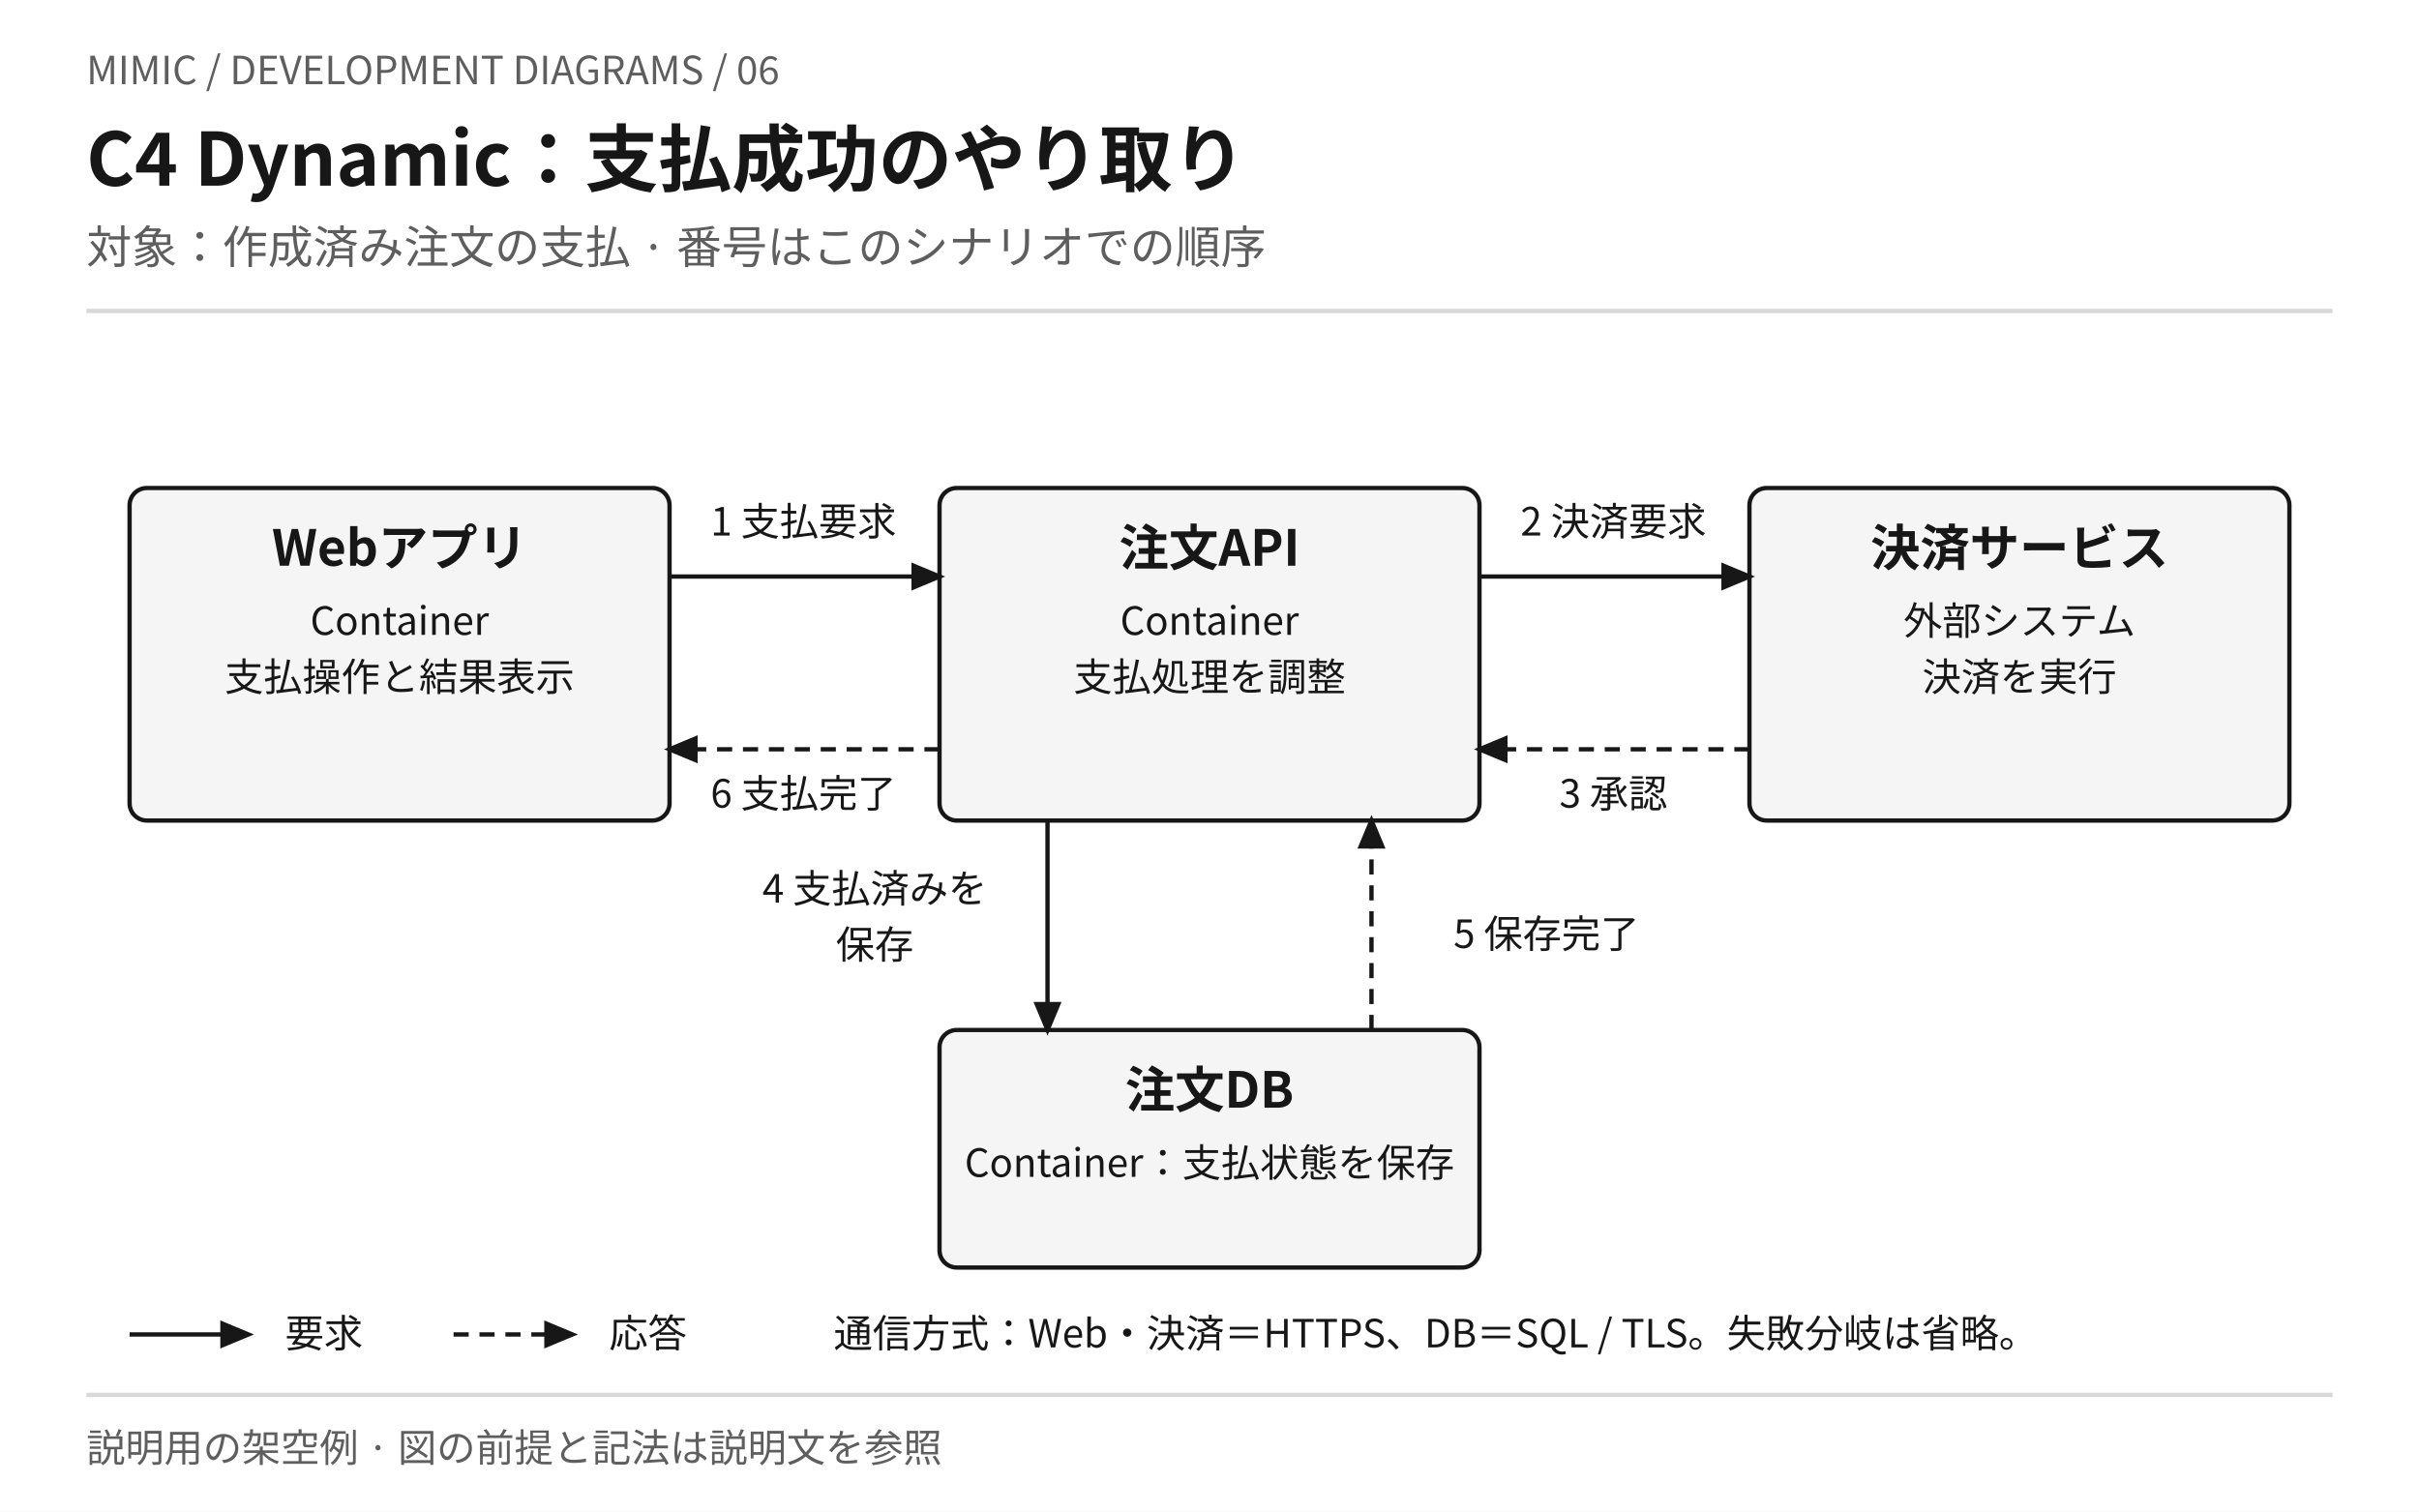
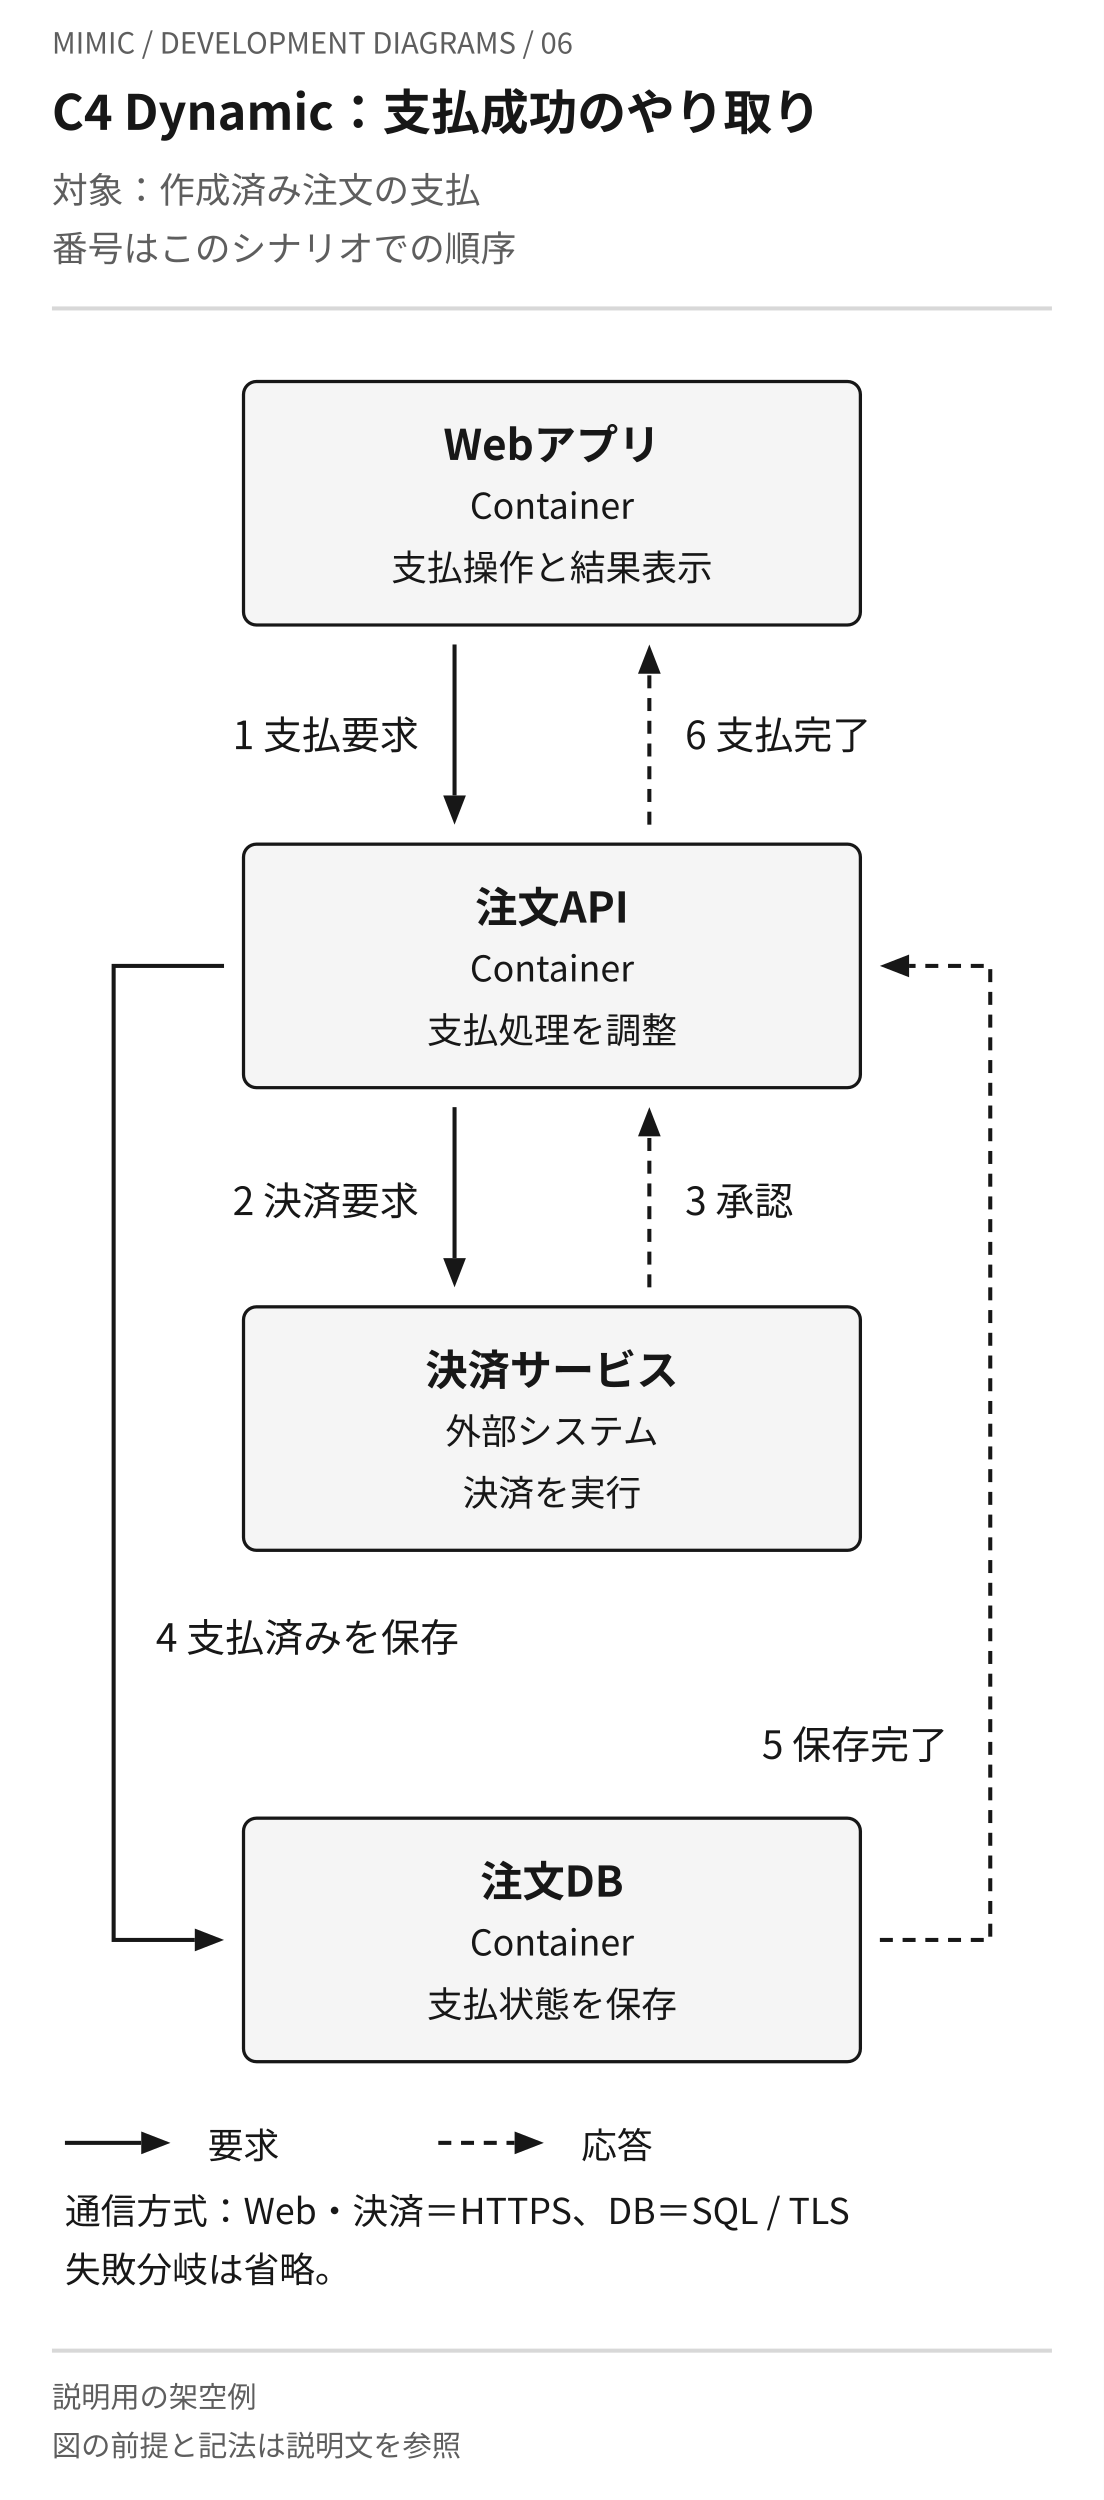
- <svg xmlns="http://www.w3.org/2000/svg" viewBox="0 0 1120 700" role="img" aria-labelledby="title desc">
-   <rect x="0" y="0" width="1120" height="700" fill="#ffffff" stroke="none" stroke-width="2" />
-   <text x="40" y="39" fill="#5e5e5e" font-family="Noto Sans CJK JP, sans-serif" font-size="18" font-weight="400" text-anchor="start">MIMIC  /  DEVELOPMENT DIAGRAMS  /  06</text>
-   <text x="40" y="86" fill="#171717" font-family="Noto Sans CJK JP, sans-serif" font-size="34" font-weight="600" text-anchor="start">C4 Dynamic：支払成功のやり取り</text>
-   <text x="40" y="122" fill="#5e5e5e" font-family="Noto Sans CJK JP, sans-serif" font-size="21" font-weight="400" text-anchor="start">対象：作成済み注文の支払 · 番号はこのシナリオでの順序</text>
-   <line x1="40" y1="144" x2="1080" y2="144" stroke="#d8d8d8" stroke-width="2" />
-   <line x1="40" y1="646" x2="1080" y2="646" stroke="#d8d8d8" stroke-width="2" />
-   <text x="40" y="677" fill="#5e5e5e" font-family="Noto Sans CJK JP, sans-serif" font-size="18" font-weight="400" text-anchor="start">説明用の架空例 · 図の前提と記法は説明文を参照</text>
-   <rect x="60" y="226" width="250" height="154" fill="#f5f5f5" stroke="#171717" stroke-width="2" rx="8" />
-   <text x="185.0" y="262" fill="#171717" font-family="Noto Sans CJK JP, sans-serif" font-size="23" font-weight="600" text-anchor="middle">Webアプリ</text>
-   <text x="185.0" y="294" fill="#171717" font-family="Noto Sans CJK JP, sans-serif" font-size="18" font-weight="400" text-anchor="middle">Container</text>
-   <text x="185.0" y="320" fill="#171717" font-family="Noto Sans CJK JP, sans-serif" font-size="18" font-weight="400" text-anchor="middle">支払操作と結果表示</text>
-   <rect x="435" y="226" width="250" height="154" fill="#f5f5f5" stroke="#171717" stroke-width="2" rx="8" />
-   <text x="560.0" y="262" fill="#171717" font-family="Noto Sans CJK JP, sans-serif" font-size="23" font-weight="600" text-anchor="middle">注文API</text>
-   <text x="560.0" y="294" fill="#171717" font-family="Noto Sans CJK JP, sans-serif" font-size="18" font-weight="400" text-anchor="middle">Container</text>
-   <text x="560.0" y="320" fill="#171717" font-family="Noto Sans CJK JP, sans-serif" font-size="18" font-weight="400" text-anchor="middle">支払処理を調整</text>
-   <rect x="810" y="226" width="250" height="154" fill="#f5f5f5" stroke="#171717" stroke-width="2" rx="8" />
-   <text x="935.0" y="262" fill="#171717" font-family="Noto Sans CJK JP, sans-serif" font-size="23" font-weight="600" text-anchor="middle">決済サービス</text>
-   <text x="935.0" y="294" fill="#171717" font-family="Noto Sans CJK JP, sans-serif" font-size="18" font-weight="400" text-anchor="middle">外部システム</text>
-   <text x="935.0" y="320" fill="#171717" font-family="Noto Sans CJK JP, sans-serif" font-size="18" font-weight="400" text-anchor="middle">決済を実行</text>
-   <rect x="435" y="477" width="250" height="110" fill="#f5f5f5" stroke="#171717" stroke-width="2" rx="8" />
-   <text x="560.0" y="513" fill="#171717" font-family="Noto Sans CJK JP, sans-serif" font-size="23" font-weight="600" text-anchor="middle">注文DB</text>
-   <text x="560.0" y="545" fill="#171717" font-family="Noto Sans CJK JP, sans-serif" font-size="18" font-weight="400" text-anchor="middle">Container：支払状態を保存</text>
-   <line x1="310" y1="267" x2="435" y2="267" stroke="#171717" stroke-width="2" />
-   <polygon points="423.0,262.0 435,267 423.0,272.0" fill="#171717" stroke="#171717" stroke-width="2" />
-   <text x="372" y="248" fill="#171717" font-family="Noto Sans CJK JP, sans-serif" font-size="18" font-weight="400" text-anchor="middle">1 支払要求</text>
-   <line x1="435" y1="347" x2="310" y2="347" stroke="#171717" stroke-width="2" stroke-dasharray="7 5" />
-   <polygon points="322.0,352.0 310,347 322.0,342.0" fill="#171717" stroke="#171717" stroke-width="2" />
-   <text x="372" y="374" fill="#171717" font-family="Noto Sans CJK JP, sans-serif" font-size="18" font-weight="400" text-anchor="middle">6 支払完了</text>
-   <line x1="685" y1="267" x2="810" y2="267" stroke="#171717" stroke-width="2" />
-   <polygon points="798.0,262.0 810,267 798.0,272.0" fill="#171717" stroke="#171717" stroke-width="2" />
-   <text x="747" y="248" fill="#171717" font-family="Noto Sans CJK JP, sans-serif" font-size="18" font-weight="400" text-anchor="middle">2 決済要求</text>
-   <line x1="810" y1="347" x2="685" y2="347" stroke="#171717" stroke-width="2" stroke-dasharray="7 5" />
-   <polygon points="697.0,352.0 685,347 697.0,342.0" fill="#171717" stroke="#171717" stroke-width="2" />
-   <text x="747" y="374" fill="#171717" font-family="Noto Sans CJK JP, sans-serif" font-size="18" font-weight="400" text-anchor="middle">3 承認</text>
-   <line x1="485" y1="380" x2="485" y2="477" stroke="#171717" stroke-width="2" />
-   <polygon points="490.0,465.0 485,477 480.0,465.0" fill="#171717" stroke="#171717" stroke-width="2" />
-   <text x="405" y="418" fill="#171717" font-family="Noto Sans CJK JP, sans-serif" font-size="18" font-weight="400" text-anchor="middle">4 支払済みを</text>
-   <text x="405" y="444" fill="#171717" font-family="Noto Sans CJK JP, sans-serif" font-size="18" font-weight="400" text-anchor="middle">保存</text>
-   <line x1="635" y1="477" x2="635" y2="380" stroke="#171717" stroke-width="2" stroke-dasharray="7 5" />
-   <polygon points="630.0,392.0 635,380 640.0,392.0" fill="#171717" stroke="#171717" stroke-width="2" />
-   <text x="716" y="439" fill="#171717" font-family="Noto Sans CJK JP, sans-serif" font-size="18" font-weight="400" text-anchor="middle">5 保存完了</text>
-   <line x1="60" y1="618" x2="115" y2="618" stroke="#171717" stroke-width="2" />
-   <polygon points="103.0,613.0 115,618 103.0,623.0" fill="#171717" stroke="#171717" stroke-width="2" />
-   <text x="132" y="624" fill="#171717" font-family="Noto Sans CJK JP, sans-serif" font-size="18" font-weight="400" text-anchor="start">要求</text>
-   <line x1="210" y1="618" x2="265" y2="618" stroke="#171717" stroke-width="2" stroke-dasharray="7 5" />
-   <polygon points="253.0,613.0 265,618 253.0,623.0" fill="#171717" stroke="#171717" stroke-width="2" />
-   <text x="282" y="624" fill="#171717" font-family="Noto Sans CJK JP, sans-serif" font-size="18" font-weight="400" text-anchor="start">応答</text>
-   <text x="386" y="624" fill="#171717" font-family="Noto Sans CJK JP, sans-serif" font-size="18" font-weight="400" text-anchor="start">通信方式：Web・決済＝HTTPS、DB＝SQL / TLS。失敗分岐は省略。</text>
+ <svg xmlns="http://www.w3.org/2000/svg" viewBox="0 0 680 1540" role="img" aria-labelledby="title desc">
+   <rect x="0" y="0" width="680" height="1540" fill="#ffffff" stroke="none" stroke-width="2" />
+   <text x="32" y="33" fill="#5e5e5e" font-family="Noto Sans CJK JP, sans-serif" font-size="18" font-weight="400" text-anchor="start">MIMIC / DEVELOPMENT DIAGRAMS / 06</text>
+   <text x="32" y="80" fill="#171717" font-family="Noto Sans CJK JP, sans-serif" font-size="30" font-weight="600" text-anchor="start">C4 Dynamic：支払成功のやり取り</text>
+   <text x="32" y="125" fill="#5e5e5e" font-family="Noto Sans CJK JP, sans-serif" font-size="22" font-weight="400" text-anchor="start">対象：作成済み注文の支払</text>
+   <text x="32" y="161" fill="#5e5e5e" font-family="Noto Sans CJK JP, sans-serif" font-size="22" font-weight="400" text-anchor="start">番号はこのシナリオでの順序</text>
+   <line x1="32" y1="190" x2="648" y2="190" stroke="#d8d8d8" stroke-width="2.5" />
+   <line x1="32" y1="1448" x2="648" y2="1448" stroke="#d8d8d8" stroke-width="2.5" />
+   <text x="32" y="1483" fill="#5e5e5e" font-family="Noto Sans CJK JP, sans-serif" font-size="18" font-weight="400" text-anchor="start">説明用の架空例</text>
+   <text x="32" y="1513" fill="#5e5e5e" font-family="Noto Sans CJK JP, sans-serif" font-size="18" font-weight="400" text-anchor="start">図の前提と記法は説明文を参照</text>
+   <rect x="150" y="235" width="380" height="150" fill="#f5f5f5" stroke="#171717" stroke-width="2" rx="8" />
+   <text x="340.0" y="272.0" fill="#171717" font-family="Noto Sans CJK JP, sans-serif" font-size="26" font-weight="600" text-anchor="middle" dominant-baseline="central">Webアプリ</text>
+   <text x="340.0" y="310.0" fill="#171717" font-family="Noto Sans CJK JP, sans-serif" font-size="22" font-weight="400" text-anchor="middle" dominant-baseline="central">Container</text>
+   <text x="340.0" y="348.0" fill="#171717" font-family="Noto Sans CJK JP, sans-serif" font-size="22" font-weight="400" text-anchor="middle" dominant-baseline="central">支払操作と結果表示</text>
+   <rect x="150" y="520" width="380" height="150" fill="#f5f5f5" stroke="#171717" stroke-width="2" rx="8" />
+   <text x="340.0" y="557.0" fill="#171717" font-family="Noto Sans CJK JP, sans-serif" font-size="26" font-weight="600" text-anchor="middle" dominant-baseline="central">注文API</text>
+   <text x="340.0" y="595.0" fill="#171717" font-family="Noto Sans CJK JP, sans-serif" font-size="22" font-weight="400" text-anchor="middle" dominant-baseline="central">Container</text>
+   <text x="340.0" y="633.0" fill="#171717" font-family="Noto Sans CJK JP, sans-serif" font-size="22" font-weight="400" text-anchor="middle" dominant-baseline="central">支払処理を調整</text>
+   <rect x="150" y="805" width="380" height="150" fill="#f5f5f5" stroke="#171717" stroke-width="2" rx="8" />
+   <text x="340.0" y="842.0" fill="#171717" font-family="Noto Sans CJK JP, sans-serif" font-size="26" font-weight="600" text-anchor="middle" dominant-baseline="central">決済サービス</text>
+   <text x="340.0" y="880.0" fill="#171717" font-family="Noto Sans CJK JP, sans-serif" font-size="22" font-weight="400" text-anchor="middle" dominant-baseline="central">外部システム</text>
+   <text x="340.0" y="918.0" fill="#171717" font-family="Noto Sans CJK JP, sans-serif" font-size="22" font-weight="400" text-anchor="middle" dominant-baseline="central">決済を実行</text>
+   <rect x="150" y="1120" width="380" height="150" fill="#f5f5f5" stroke="#171717" stroke-width="2" rx="8" />
+   <text x="340.0" y="1157.0" fill="#171717" font-family="Noto Sans CJK JP, sans-serif" font-size="26" font-weight="600" text-anchor="middle" dominant-baseline="central">注文DB</text>
+   <text x="340.0" y="1195.0" fill="#171717" font-family="Noto Sans CJK JP, sans-serif" font-size="22" font-weight="400" text-anchor="middle" dominant-baseline="central">Container</text>
+   <text x="340.0" y="1233.0" fill="#171717" font-family="Noto Sans CJK JP, sans-serif" font-size="22" font-weight="400" text-anchor="middle" dominant-baseline="central">支払状態を保存</text>
+   <polyline points="280.0,397.0 280.0,490.0" fill="none" stroke="#171717" stroke-width="2.5" />
+   <polygon points="287.0,490.0 280.0,508.0 273.0,490.0" fill="#171717" stroke="none" />
+   <text x="258" y="451" fill="#171717" font-family="Noto Sans CJK JP, sans-serif" font-size="24" font-weight="400" text-anchor="end" dominant-baseline="central">1 支払要求</text>
+   <polyline points="400.0,508.0 400.0,415.0" fill="none" stroke="#171717" stroke-width="2.5" stroke-dasharray="8 6" />
+   <polygon points="393.0,415.0 400.0,397.0 407.0,415.0" fill="#171717" stroke="none" />
+   <text x="422" y="451" fill="#171717" font-family="Noto Sans CJK JP, sans-serif" font-size="24" font-weight="400" text-anchor="start" dominant-baseline="central">6 支払完了</text>
+   <polyline points="280.0,682.0 280.0,775.0" fill="none" stroke="#171717" stroke-width="2.5" />
+   <polygon points="287.0,775.0 280.0,793.0 273.0,775.0" fill="#171717" stroke="none" />
+   <text x="258" y="738" fill="#171717" font-family="Noto Sans CJK JP, sans-serif" font-size="24" font-weight="400" text-anchor="end" dominant-baseline="central">2 決済要求</text>
+   <polyline points="400.0,793.0 400.0,700.0" fill="none" stroke="#171717" stroke-width="2.5" stroke-dasharray="8 6" />
+   <polygon points="393.0,700.0 400.0,682.0 407.0,700.0" fill="#171717" stroke="none" />
+   <text x="422" y="738" fill="#171717" font-family="Noto Sans CJK JP, sans-serif" font-size="24" font-weight="400" text-anchor="start" dominant-baseline="central">3 承認</text>
+   <polyline points="138.0,595.0 70.0,595.0 70.0,1195.0 120.0,1195.0" fill="none" stroke="#171717" stroke-width="2.5" />
+   <polygon points="120.0,1188.0 138.0,1195.0 120.0,1202.0" fill="#171717" stroke="none" />
+   <text x="96" y="1007" fill="#171717" font-family="Noto Sans CJK JP, sans-serif" font-size="24" font-weight="400" text-anchor="start" dominant-baseline="central">4 支払済みを保存</text>
+   <polyline points="542.0,1195.0 610.0,1195.0 610.0,595.0 560.0,595.0" fill="none" stroke="#171717" stroke-width="2.5" stroke-dasharray="8 6" />
+   <polygon points="560.0,602.0 542.0,595.0 560.0,588.0" fill="#171717" stroke="none" />
+   <text x="584" y="1073" fill="#171717" font-family="Noto Sans CJK JP, sans-serif" font-size="24" font-weight="400" text-anchor="end" dominant-baseline="central">5 保存完了</text>
+   <polyline points="40.0,1320.0 87.0,1320.0" fill="none" stroke="#171717" stroke-width="2.5" />
+   <polygon points="87.0,1313.0 105.0,1320.0 87.0,1327.0" fill="#171717" stroke="none" />
+   <text x="128" y="1320" fill="#171717" font-family="Noto Sans CJK JP, sans-serif" font-size="22" font-weight="400" text-anchor="start" dominant-baseline="central">要求</text>
+   <polyline points="270.0,1320.0 317.0,1320.0" fill="none" stroke="#171717" stroke-width="2.5" stroke-dasharray="8 6" />
+   <polygon points="317.0,1313.0 335.0,1320.0 317.0,1327.0" fill="#171717" stroke="none" />
+   <text x="358" y="1320" fill="#171717" font-family="Noto Sans CJK JP, sans-serif" font-size="22" font-weight="400" text-anchor="start" dominant-baseline="central">応答</text>
+   <text x="40" y="1370" fill="#171717" font-family="Noto Sans CJK JP, sans-serif" font-size="22" font-weight="400" text-anchor="start">通信方式：Web・決済＝HTTPS、DB＝SQL / TLS</text>
+   <text x="40" y="1406" fill="#171717" font-family="Noto Sans CJK JP, sans-serif" font-size="22" font-weight="400" text-anchor="start">失敗分岐は省略。</text>
</svg>
